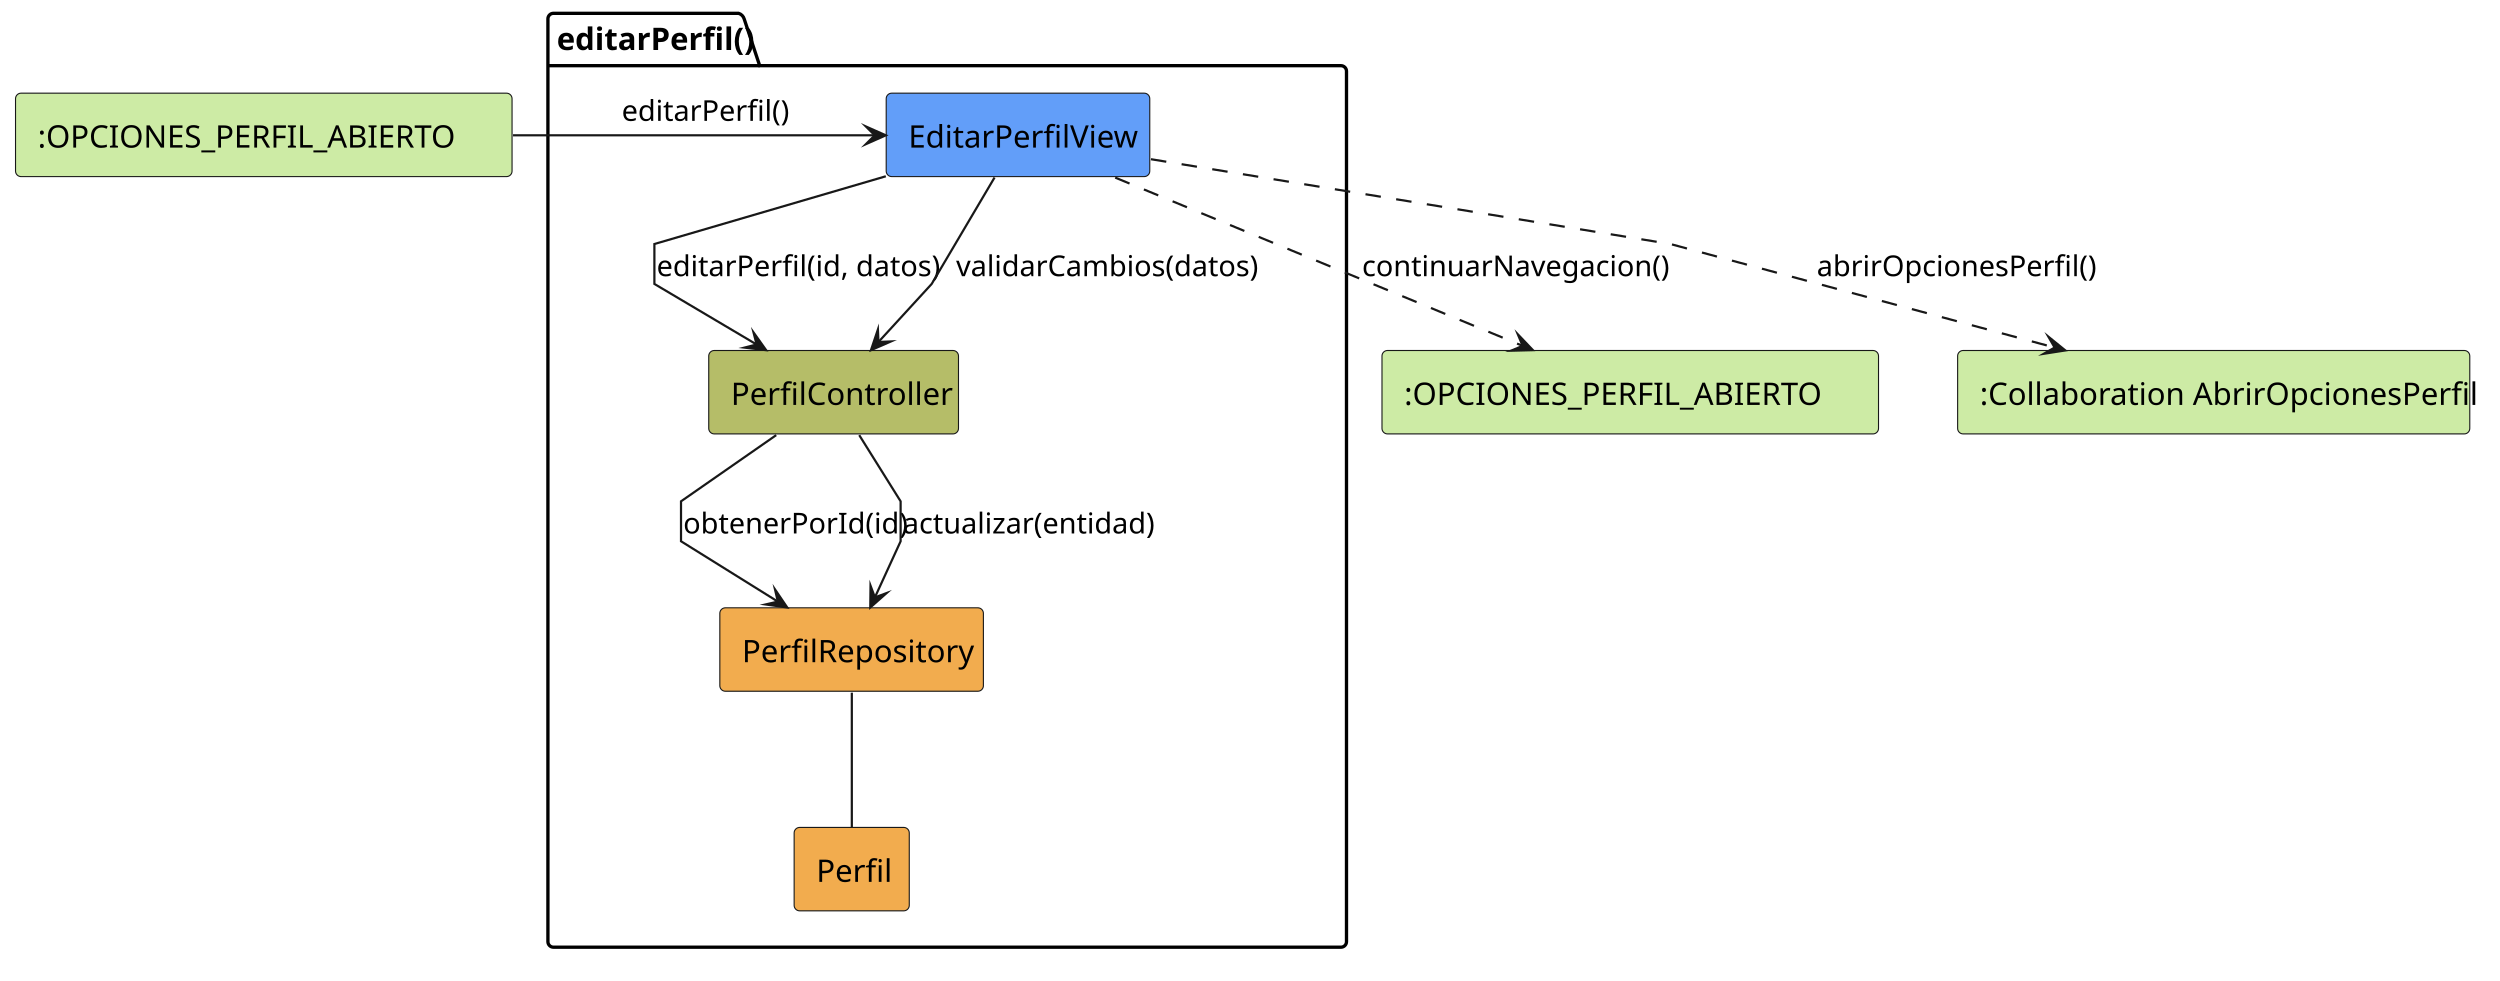
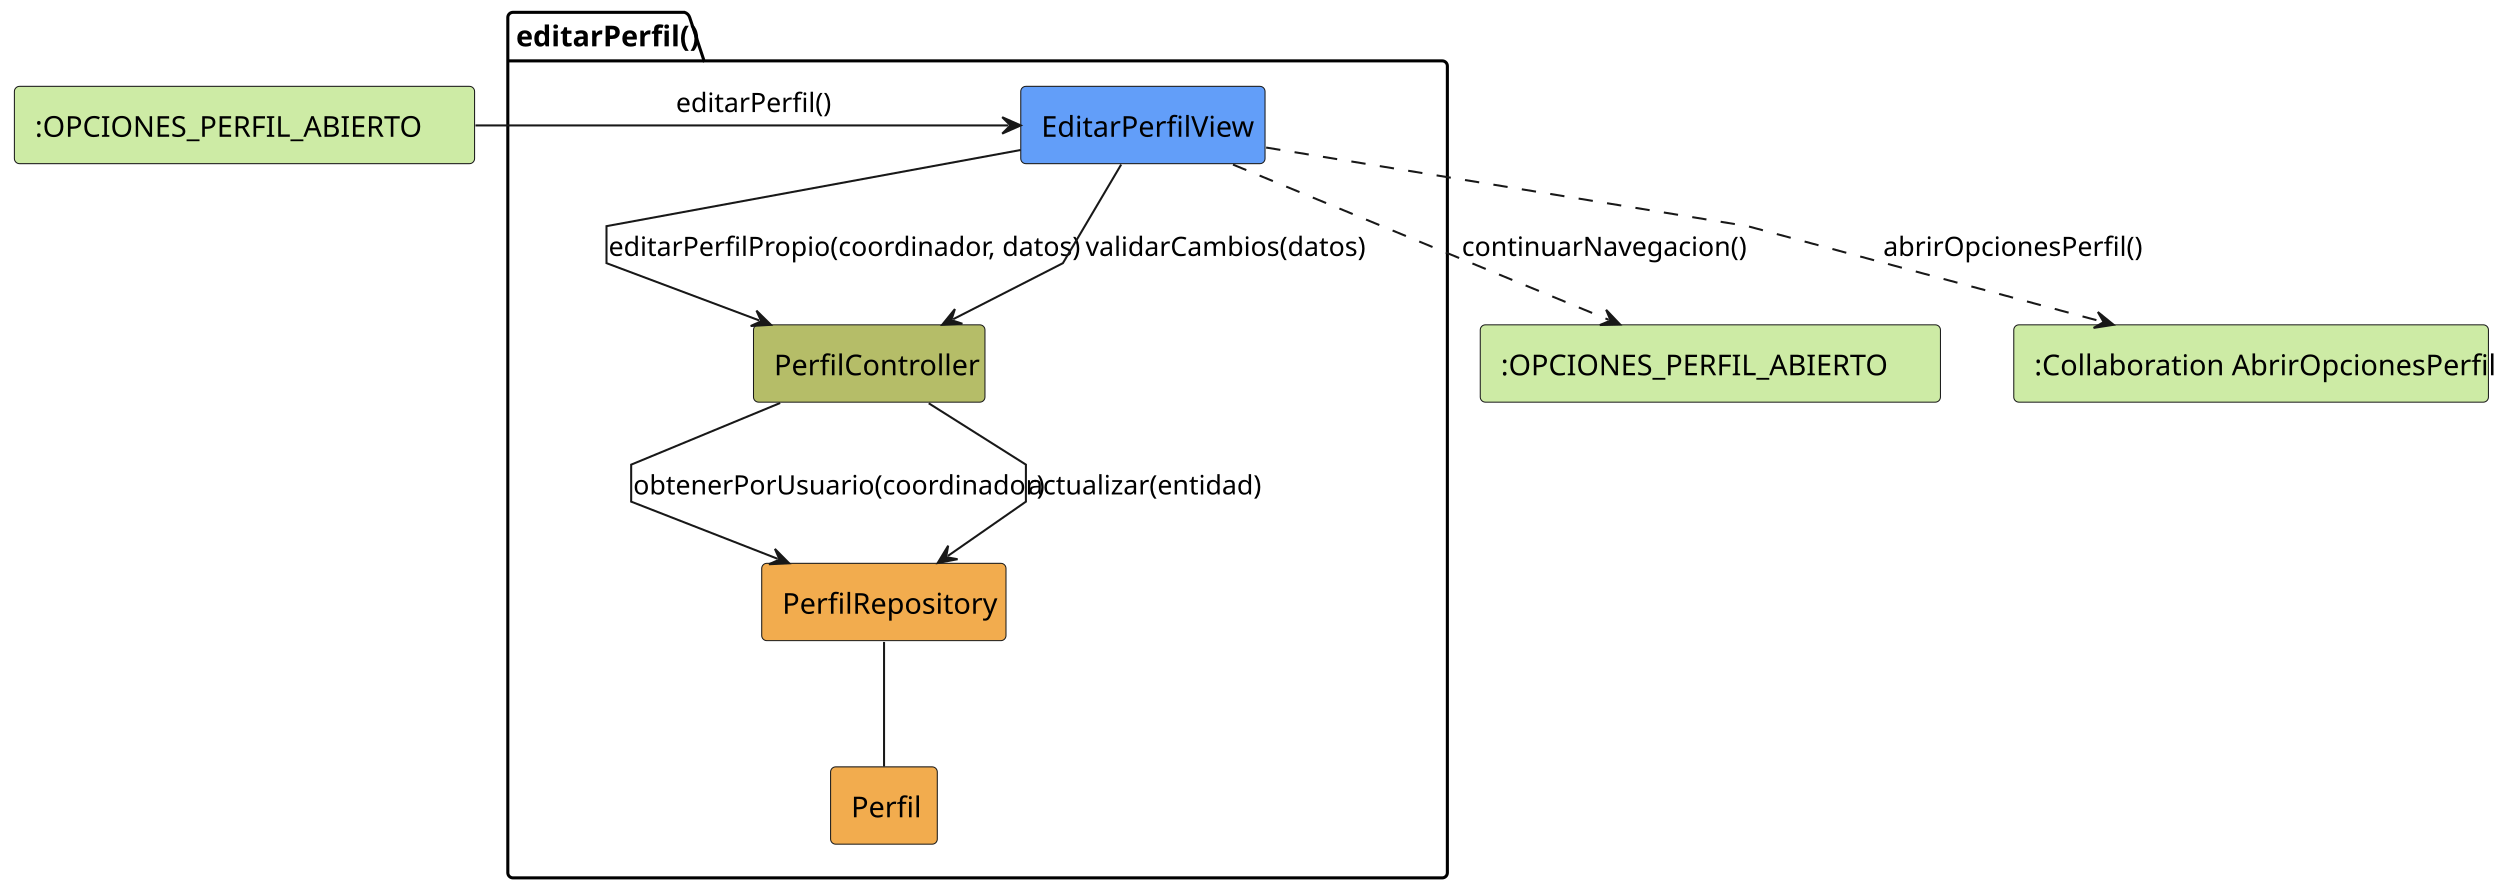
- <svg xmlns="http://www.w3.org/2000/svg" contentStyleType="text/css" data-diagram-type="DESCRIPTION" height="442px" preserveAspectRatio="none" style="width:1127px;height:442px;background:#FFFFFF;" version="1.1" viewBox="0 0 1127 442" width="1127px" zoomAndPan="magnify">
+ <svg xmlns="http://www.w3.org/2000/svg" contentStyleType="text/css" height="434px" preserveAspectRatio="none" style="width:1216px;height:434px;background:#FFFFFF;" version="1.1" viewBox="0 0 1216 434" width="1216px" zoomAndPan="magnify">
  <defs />
  <g>
-     <g class="cluster" data-qualified-name="editarPerfil" data-source-line="4" id="ent0002">
-       <path d="M249.5,6 L332.962,6 A3.75,3.75 0 0 1 335.462,8.5 L342.462,29.609 L604.5,29.609 A2.5,2.5 0 0 1 607,32.109 L607,424.5 A2.5,2.5 0 0 1 604.5,427 L249.5,427 A2.5,2.5 0 0 1 247,424.5 L247,8.5 A2.5,2.5 0 0 1 249.5,6" fill="none" style="stroke:#000000;stroke-width:1.5;" />
+     <g id="cluster_editarPerfil">
+       <path d="M249.5,6 L332.962,6 A3.75,3.75 0 0 1 335.462,8.5 L342.462,29.609 L701.5,29.609 A2.5,2.5 0 0 1 704,32.109 L704,424.5 A2.5,2.5 0 0 1 701.5,427 L249.5,427 A2.5,2.5 0 0 1 247,424.5 L247,8.5 A2.5,2.5 0 0 1 249.5,6 " fill="none" style="stroke:#000000;stroke-width:1.5;" />
      <line style="stroke:#000000;stroke-width:1.5;" x1="247" x2="342.462" y1="29.609" y2="29.609" />
-       <text fill="#000000" font-family="sans-serif" font-size="14" font-weight="700" lengthAdjust="spacing" textLength="82.462" x="251" y="22.533">editarPerfil()</text>
+       <text fill="#000000" font-family="sans-serif" font-size="14" font-weight="bold" lengthAdjust="spacing" textLength="82.462" x="251" y="22.533">editarPerfil()</text>
    </g>
-     <g class="entity" data-qualified-name="editarPerfil.EditarPerfilView" data-source-line="5" id="ent0003">
-       <rect fill="#629EF9" height="37.609" rx="2.5" ry="2.5" style="stroke:#181818;stroke-width:0.5;" width="118.814" x="399.5" y="42" />
-       <text fill="#000000" font-family="sans-serif" font-size="14" lengthAdjust="spacing" textLength="98.814" x="409.5" y="66.533">EditarPerfilView</text>
+     <g id="elem_EditarPerfilView">
+       <rect fill="#629EF9" height="37.609" rx="2.5" ry="2.5" style="stroke:#181818;stroke-width:0.5;" width="118.814" x="496.5" y="42" />
+       <text fill="#000000" font-family="sans-serif" font-size="14" lengthAdjust="spacing" textLength="98.814" x="506.5" y="66.533">EditarPerfilView</text>
    </g>
-     <g class="entity" data-qualified-name="editarPerfil.PerfilController" data-source-line="6" id="ent0004">
-       <rect fill="#B5BD68" height="37.609" rx="2.5" ry="2.5" style="stroke:#181818;stroke-width:0.5;" width="112.586" x="319.5" y="158" />
-       <text fill="#000000" font-family="sans-serif" font-size="14" lengthAdjust="spacing" textLength="92.586" x="329.5" y="182.533">PerfilController</text>
+     <g id="elem_PerfilController">
+       <rect fill="#B5BD68" height="37.609" rx="2.5" ry="2.5" style="stroke:#181818;stroke-width:0.5;" width="112.586" x="366.5" y="158" />
+       <text fill="#000000" font-family="sans-serif" font-size="14" lengthAdjust="spacing" textLength="92.586" x="376.5" y="182.533">PerfilController</text>
    </g>
-     <g class="entity" data-qualified-name="editarPerfil.PerfilRepository" data-source-line="7" id="ent0005">
-       <rect fill="#F2AC4E" height="37.609" rx="2.5" ry="2.5" style="stroke:#181818;stroke-width:0.5;" width="118.814" x="324.5" y="274" />
-       <text fill="#000000" font-family="sans-serif" font-size="14" lengthAdjust="spacing" textLength="98.814" x="334.5" y="298.533">PerfilRepository</text>
+     <g id="elem_PerfilRepository">
+       <rect fill="#F2AC4E" height="37.609" rx="2.5" ry="2.5" style="stroke:#181818;stroke-width:0.5;" width="118.814" x="370.5" y="274" />
+       <text fill="#000000" font-family="sans-serif" font-size="14" lengthAdjust="spacing" textLength="98.814" x="380.5" y="298.533">PerfilRepository</text>
    </g>
-     <g class="entity" data-qualified-name="editarPerfil.Perfil" data-source-line="8" id="ent0006">
-       <rect fill="#F2AC4E" height="37.609" rx="2.5" ry="2.5" style="stroke:#181818;stroke-width:0.5;" width="51.897" x="358" y="373" />
-       <text fill="#000000" font-family="sans-serif" font-size="14" lengthAdjust="spacing" textLength="31.896" x="368" y="397.533">Perfil</text>
+     <g id="elem_Perfil">
+       <rect fill="#F2AC4E" height="37.609" rx="2.5" ry="2.5" style="stroke:#181818;stroke-width:0.5;" width="51.897" x="404" y="373" />
+       <text fill="#000000" font-family="sans-serif" font-size="14" lengthAdjust="spacing" textLength="31.896" x="414" y="397.533">Perfil</text>
    </g>
-     <g class="entity" data-qualified-name="EstadoEntrada" data-source-line="3" id="ent0001">
+     <g id="elem_EstadoEntrada">
      <rect fill="#CDEBA5" height="37.609" rx="2.5" ry="2.5" style="stroke:#181818;stroke-width:0.5;" width="223.834" x="7" y="42" />
      <text fill="#000000" font-family="sans-serif" font-size="14" lengthAdjust="spacing" textLength="203.834" x="17" y="66.533">:OPCIONES_PERFIL_ABIERTO</text>
    </g>
-     <g class="entity" data-qualified-name="EstadoSalida" data-source-line="11" id="ent0007">
-       <rect fill="#CDEBA5" height="37.609" rx="2.5" ry="2.5" style="stroke:#181818;stroke-width:0.5;" width="223.834" x="623" y="158" />
-       <text fill="#000000" font-family="sans-serif" font-size="14" lengthAdjust="spacing" textLength="203.834" x="633" y="182.533">:OPCIONES_PERFIL_ABIERTO</text>
+     <g id="elem_EstadoSalida">
+       <rect fill="#CDEBA5" height="37.609" rx="2.5" ry="2.5" style="stroke:#181818;stroke-width:0.5;" width="223.834" x="720" y="158" />
+       <text fill="#000000" font-family="sans-serif" font-size="14" lengthAdjust="spacing" textLength="203.834" x="730" y="182.533">:OPCIONES_PERFIL_ABIERTO</text>
    </g>
-     <g class="entity" data-qualified-name="AbrirOpcionesPerfil" data-source-line="12" id="ent0008">
-       <rect fill="#CDEBA5" height="37.609" rx="2.5" ry="2.5" style="stroke:#181818;stroke-width:0.5;" width="230.875" x="882.5" y="158" />
-       <text fill="#000000" font-family="sans-serif" font-size="14" lengthAdjust="spacing" textLength="210.875" x="892.5" y="182.533">:Collaboration AbrirOpcionesPerfil</text>
+     <g id="elem_AbrirOpcionesPerfil">
+       <rect fill="#CDEBA5" height="37.609" rx="2.5" ry="2.5" style="stroke:#181818;stroke-width:0.5;" width="230.875" x="979.5" y="158" />
+       <text fill="#000000" font-family="sans-serif" font-size="14" lengthAdjust="spacing" textLength="210.875" x="989.5" y="182.533">:Collaboration AbrirOpcionesPerfil</text>
    </g>
-     <g class="link" data-entity-1="ent0001" data-entity-2="ent0003" data-link-type="dependency" data-source-line="14" id="lnk9">
-       <path d="M231.27,61 C287.36,61 347.97,61 394.32,61" fill="none" id="EstadoEntrada-to-EditarPerfilView" style="stroke:#181818;stroke-width:1;" />
-       <polygon fill="#181818" points="399.32,61,390.32,57,394.32,61,390.32,65,399.32,61" style="stroke:#181818;stroke-width:1;stroke-linejoin:miter;stroke-miterlimit:10;" />
-       <text fill="#000000" font-family="sans-serif" font-size="13" lengthAdjust="spacing" textLength="70.795" x="280.25" y="54.495">editarPerfil()</text>
+     <g id="link_EstadoEntrada_EditarPerfilView">
+       <path d="M231.25,61 C315.85,61 422.52,61 490.47,61 " fill="none" id="EstadoEntrada-to-EditarPerfilView" style="stroke:#181818;stroke-width:1;" />
+       <polygon fill="#181818" points="496.47,61,487.47,57,491.47,61,487.47,65,496.47,61" style="stroke:#181818;stroke-width:1;" />
+       <text fill="#000000" font-family="sans-serif" font-size="13" lengthAdjust="spacing" textLength="70.795" x="328.75" y="54.495">editarPerfil()</text>
    </g>
-     <g class="link" data-entity-1="ent0003" data-entity-2="ent0004" data-link-type="dependency" data-source-line="16" id="lnk10">
-       <path d="M399.33,79.46 C352.44,93.19 295,110 295,110 C295,110 295,128 295,128 C295,128 318.138,141.712 341.078,155.302" fill="none" id="EditarPerfilView-to-PerfilController" style="stroke:#181818;stroke-width:1;" />
-       <polygon fill="#181818" points="345.38,157.85,339.675,149.821,341.078,155.302,335.598,156.704,345.38,157.85" style="stroke:#181818;stroke-width:1;stroke-linejoin:miter;stroke-miterlimit:10;" />
-       <text fill="#000000" font-family="sans-serif" font-size="13" lengthAdjust="spacing" textLength="119.939" x="296" y="124.495">editarPerfil(id, datos)</text>
+     <g id="link_EditarPerfilView_PerfilController">
+       <path d="M496.45,72.95 C419.42,87.12 295,110 295,110 C295,110 295,128 295,128 C295,128 333.032,142.263 369.352,155.883 " fill="none" id="EditarPerfilView-to-PerfilController" style="stroke:#181818;stroke-width:1;" />
+       <polygon fill="#181818" points="374.97,157.99,367.947,151.085,370.288,156.234,365.139,158.575,374.97,157.99" style="stroke:#181818;stroke-width:1;" />
+       <text fill="#000000" font-family="sans-serif" font-size="13" lengthAdjust="spacing" textLength="216.055" x="296" y="124.495">editarPerfilPropio(coordinador, datos)</text>
    </g>
-     <g class="link" data-entity-1="ent0003" data-entity-2="ent0004" data-link-type="dependency" data-source-line="17" id="lnk11">
-       <path d="M448.34,80.03 C436.8,99.58 420,128 420,128 C420,128 408.469,140.575 396.009,154.165" fill="none" id="EditarPerfilView-to-PerfilController-1" style="stroke:#181818;stroke-width:1;" />
-       <polygon fill="#181818" points="392.63,157.85,401.661,153.919,396.009,154.165,395.764,148.513,392.63,157.85" style="stroke:#181818;stroke-width:1;stroke-linejoin:miter;stroke-miterlimit:10;" />
-       <text fill="#000000" font-family="sans-serif" font-size="13" lengthAdjust="spacing" textLength="130.051" x="431" y="124.495">validarCambios(datos)</text>
+     <g id="link_EditarPerfilView_PerfilController">
+       <path d="M545.34,80.03 C533.8,99.58 517,128 517,128 C517,128 490.284,141.641 463.613,155.261 " fill="none" id="EditarPerfilView-to-PerfilController-1" style="stroke:#181818;stroke-width:1;" />
+       <polygon fill="#181818" points="458.27,157.99,468.104,157.459,462.723,155.716,464.466,150.334,458.27,157.99" style="stroke:#181818;stroke-width:1;" />
+       <text fill="#000000" font-family="sans-serif" font-size="13" lengthAdjust="spacing" textLength="130.051" x="528" y="124.495">validarCambios(datos)</text>
    </g>
-     <g class="link" data-entity-1="ent0004" data-entity-2="ent0005" data-link-type="dependency" data-source-line="18" id="lnk12">
-       <path d="M349.91,196.15 C330.37,209.74 307,226 307,226 C307,226 307,244 307,244 C307,244 328.836,257.616 350.646,271.206" fill="none" id="PerfilController-to-PerfilRepository" style="stroke:#181818;stroke-width:1;" />
-       <polygon fill="#181818" points="354.89,273.85,349.367,265.695,350.646,271.206,345.136,272.485,354.89,273.85" style="stroke:#181818;stroke-width:1;stroke-linejoin:miter;stroke-miterlimit:10;" />
-       <text fill="#000000" font-family="sans-serif" font-size="13" lengthAdjust="spacing" textLength="93.939" x="308" y="240.495">obtenerPorId(id)</text>
+     <g id="link_PerfilController_PerfilRepository">
+       <path d="M379.48,196.01 C346.56,209.63 307,226 307,226 C307,226 307,244 307,244 C307,244 343.361,258.189 378.261,271.809 " fill="none" id="PerfilController-to-PerfilRepository" style="stroke:#181818;stroke-width:1;" />
+       <polygon fill="#181818" points="383.85,273.99,376.92,266.992,379.192,272.172,374.012,274.444,383.85,273.99" style="stroke:#181818;stroke-width:1;" />
+       <text fill="#000000" font-family="sans-serif" font-size="13" lengthAdjust="spacing" textLength="186.431" x="308" y="240.495">obtenerPorUsuario(coordinador)</text>
    </g>
-     <g class="link" data-entity-1="ent0004" data-entity-2="ent0005" data-link-type="dependency" data-source-line="19" id="lnk13">
-       <path d="M387.34,196.15 C395.84,209.74 406,226 406,226 C406,226 406,244 406,244 C406,244 400.634,255.715 394.404,269.305" fill="none" id="PerfilController-to-PerfilRepository-1" style="stroke:#181818;stroke-width:1;" />
-       <polygon fill="#181818" points="392.32,273.85,399.707,267.336,394.404,269.305,392.434,264.002,392.32,273.85" style="stroke:#181818;stroke-width:1;stroke-linejoin:miter;stroke-miterlimit:10;" />
-       <text fill="#000000" font-family="sans-serif" font-size="13" lengthAdjust="spacing" textLength="106.945" x="407" y="240.495">actualizar(entidad)</text>
+     <g id="link_PerfilController_PerfilRepository">
+       <path d="M451.73,196.15 C473.25,209.74 499,226 499,226 C499,226 499,244 499,244 C499,244 480.556,256.834 461.016,270.424 " fill="none" id="PerfilController-to-PerfilRepository-1" style="stroke:#181818;stroke-width:1;" />
+       <polygon fill="#181818" points="456.09,273.85,465.763,271.995,460.195,270.995,461.195,265.427,456.09,273.85" style="stroke:#181818;stroke-width:1;" />
+       <text fill="#000000" font-family="sans-serif" font-size="13" lengthAdjust="spacing" textLength="106.945" x="500" y="240.495">actualizar(entidad)</text>
    </g>
-     <g class="link" data-entity-1="ent0005" data-entity-2="ent0006" data-link-type="association" data-source-line="20" id="lnk14">
-       <path d="M384,312.24 C384,329.59 384,355.52 384,372.84" fill="none" id="PerfilRepository-Perfil" style="stroke:#181818;stroke-width:1;" />
+     <g id="link_PerfilRepository_Perfil">
+       <path d="M430,312.24 C430,329.59 430,355.52 430,372.84 " fill="none" id="PerfilRepository-Perfil" style="stroke:#181818;stroke-width:1;" />
    </g>
-     <g class="link" data-entity-1="ent0003" data-entity-2="ent0007" data-link-type="dependency" data-source-line="21" id="lnk15">
-       <path d="M502.73,80.06 C554.26,101.35 634.759,134.591 686.399,155.921" fill="none" id="EditarPerfilView-to-EstadoSalida" style="stroke:#181818;stroke-width:1;stroke-dasharray:7,7;" />
-       <polygon fill="#181818" points="691.02,157.83,684.229,150.697,686.399,155.921,681.175,158.091,691.02,157.83" style="stroke:#181818;stroke-width:1;stroke-linejoin:miter;stroke-miterlimit:10;" />
-       <text fill="#000000" font-family="sans-serif" font-size="13" lengthAdjust="spacing" textLength="130.793" x="614" y="124.495">continuarNavegacion()</text>
+     <g id="link_EditarPerfilView_EstadoSalida">
+       <path d="M599.73,80.06 C651.26,101.35 730.834,134.209 782.474,155.539 " fill="none" id="EditarPerfilView-to-EstadoSalida" style="stroke:#181818;stroke-width:1;stroke-dasharray:7.0,7.0;" />
+       <polygon fill="#181818" points="788.02,157.83,781.229,150.697,783.399,155.921,778.175,158.091,788.02,157.83" style="stroke:#181818;stroke-width:1;" />
+       <text fill="#000000" font-family="sans-serif" font-size="13" lengthAdjust="spacing" textLength="130.793" x="711" y="124.495">continuarNavegacion()</text>
    </g>
-     <g class="link" data-entity-1="ent0003" data-entity-2="ent0008" data-link-type="dependency" data-source-line="22" id="lnk16">
-       <path d="M518.85,71.77 C604.81,85.81 753,110 753,110 C753,110 853.682,137.119 926.222,156.669" fill="none" id="EditarPerfilView-to-AbrirOpcionesPerfil" style="stroke:#181818;stroke-width:1;stroke-dasharray:7,7;" />
-       <polygon fill="#181818" points="931.05,157.97,923.401,151.766,926.222,156.669,921.319,159.49,931.05,157.97" style="stroke:#181818;stroke-width:1;stroke-linejoin:miter;stroke-miterlimit:10;" />
-       <text fill="#000000" font-family="sans-serif" font-size="13" lengthAdjust="spacing" textLength="119.203" x="819" y="124.495">abrirOpcionesPerfil()</text>
+     <g id="link_EditarPerfilView_AbrirOpcionesPerfil">
+       <path d="M615.85,71.77 C701.81,85.81 850,110 850,110 C850,110 949.717,136.859 1022.257,156.409 " fill="none" id="EditarPerfilView-to-AbrirOpcionesPerfil" style="stroke:#181818;stroke-width:1;stroke-dasharray:7.0,7.0;" />
+       <polygon fill="#181818" points="1028.05,157.97,1020.401,151.766,1023.222,156.669,1018.319,159.49,1028.05,157.97" style="stroke:#181818;stroke-width:1;" />
+       <text fill="#000000" font-family="sans-serif" font-size="13" lengthAdjust="spacing" textLength="119.203" x="916" y="124.495">abrirOpcionesPerfil()</text>
    </g>
  </g>
</svg>
